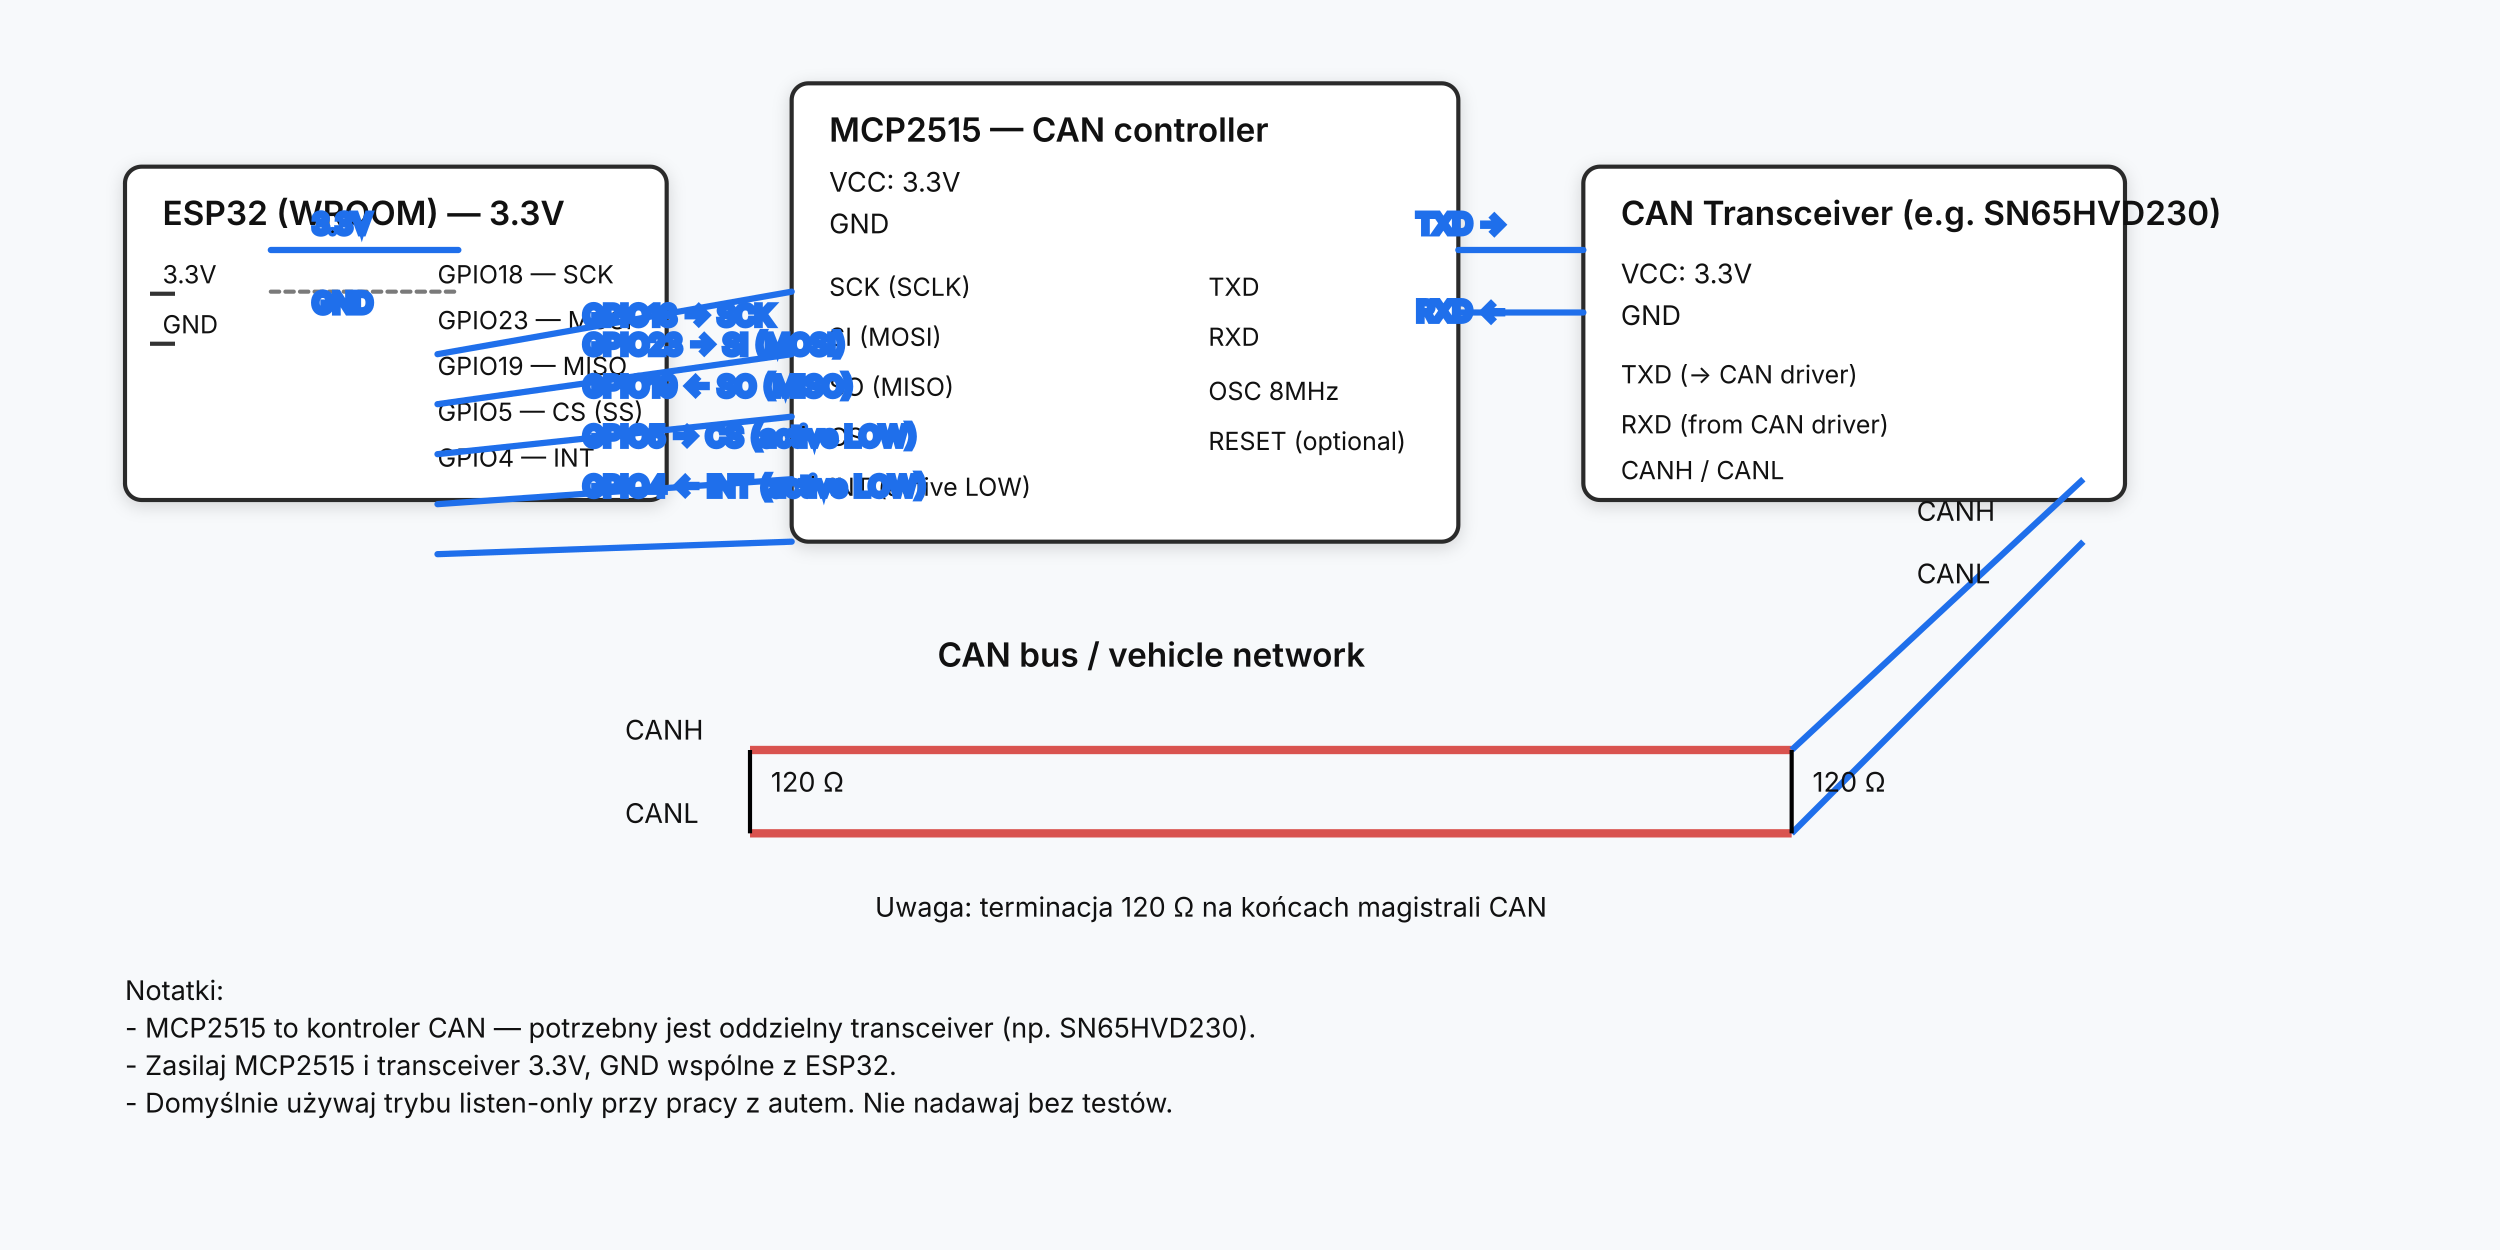
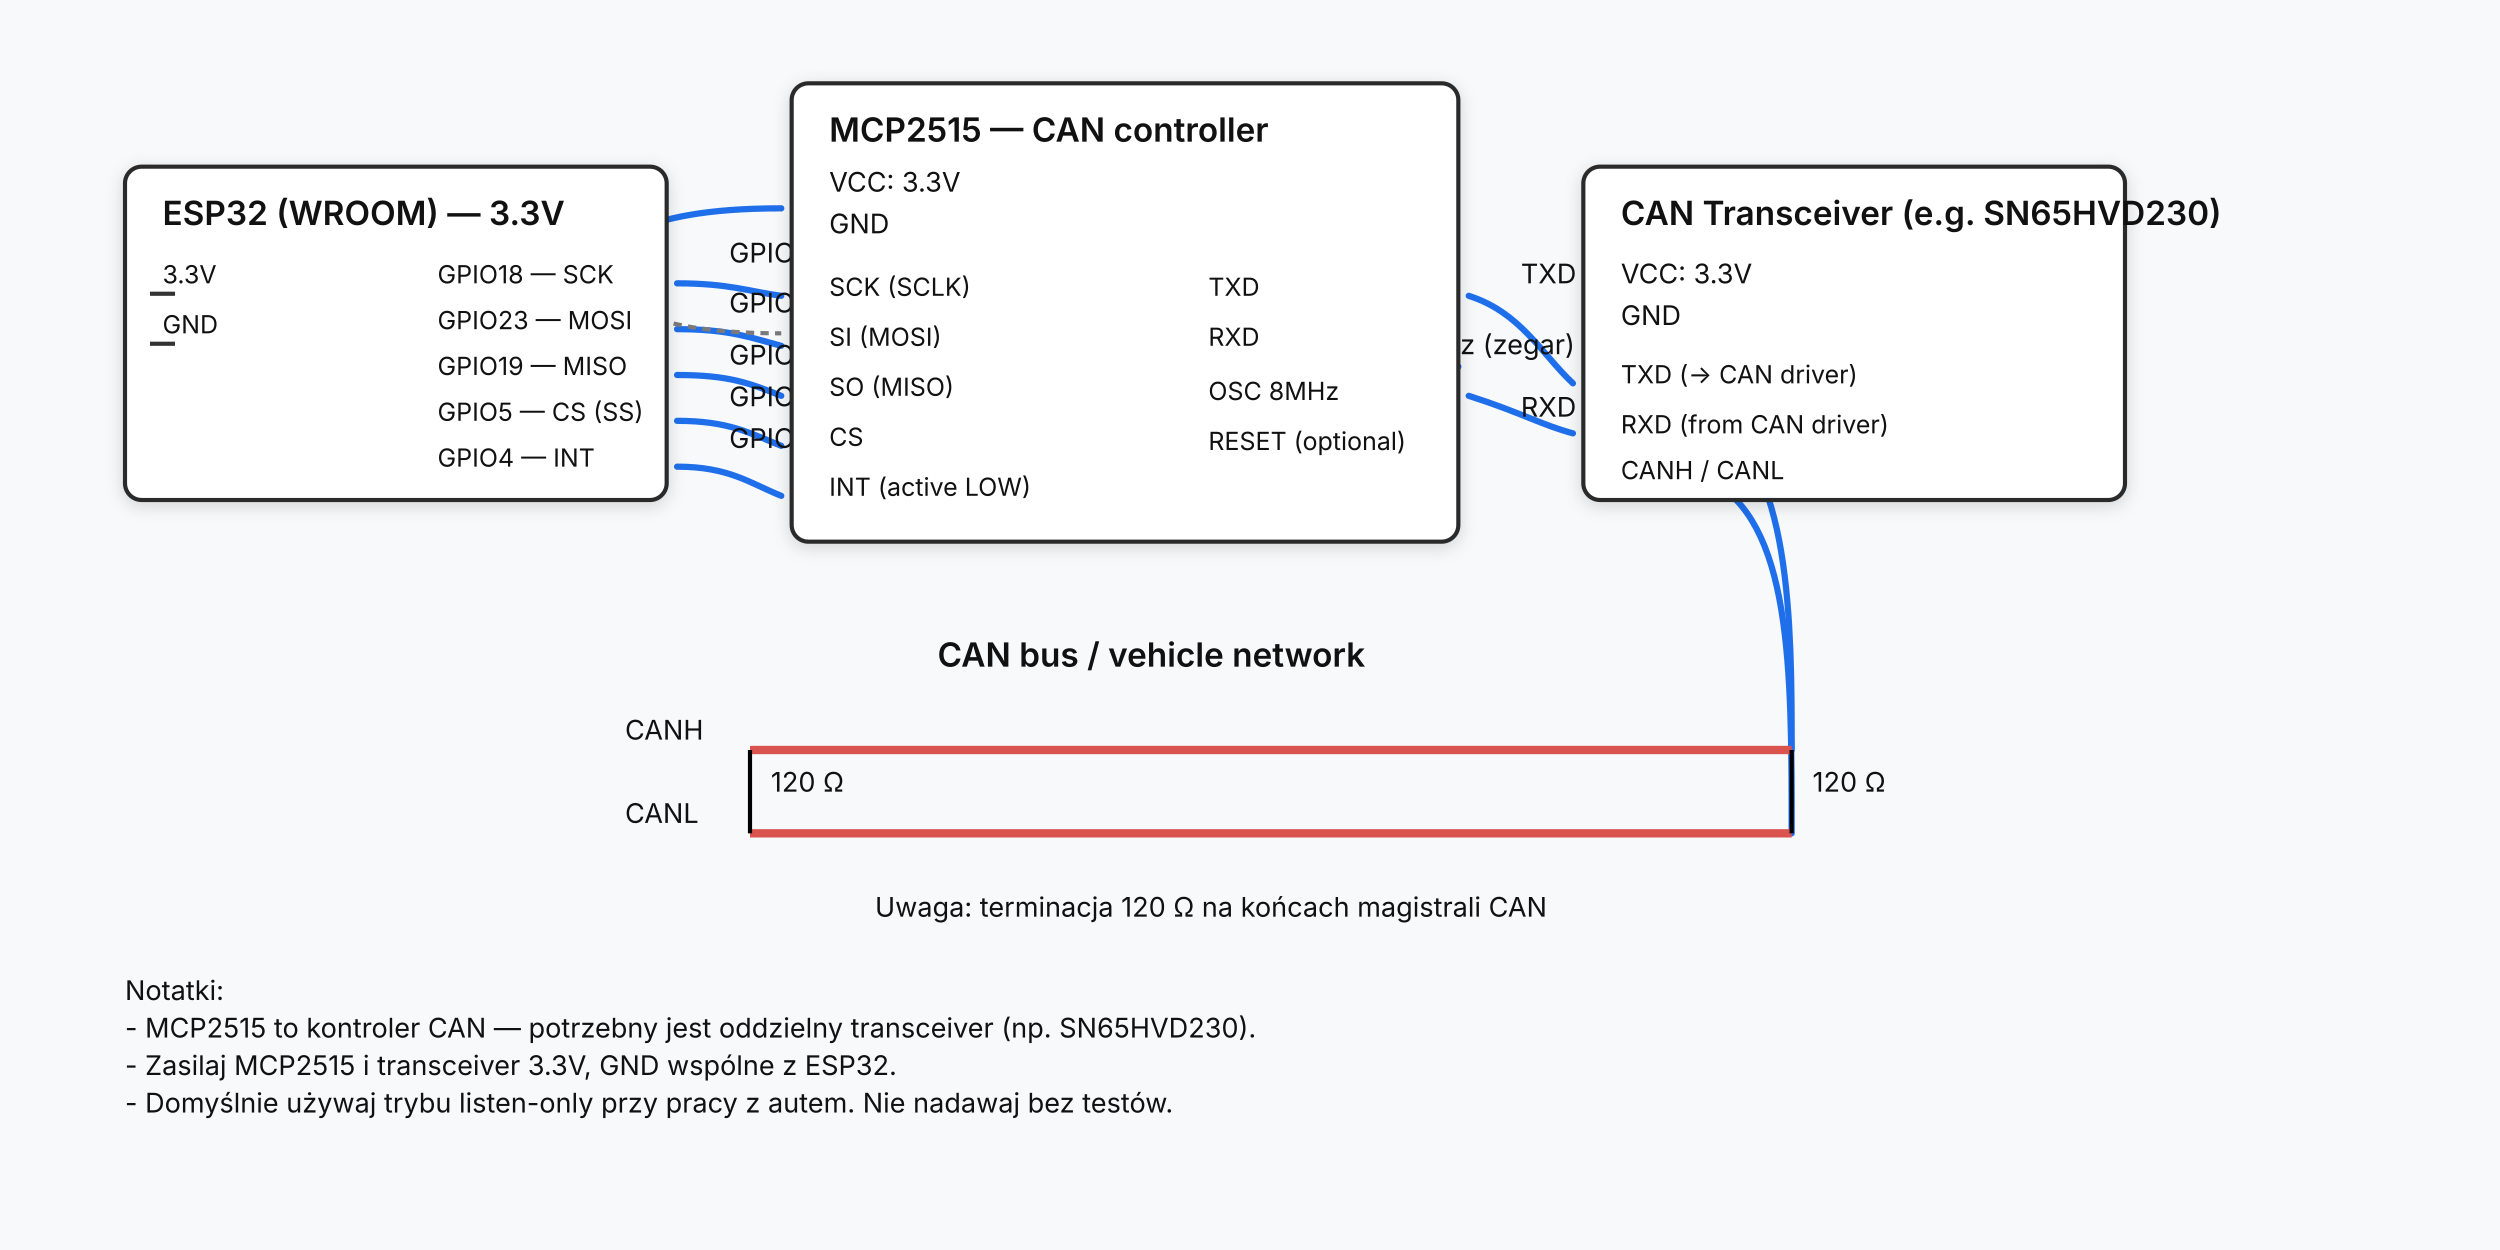
<svg xmlns="http://www.w3.org/2000/svg" width="1200" height="600" viewBox="0 0 1200 600">
  <style>
    .card { fill:#ffffff; stroke:#2b2b2b; stroke-width:2; rx:8; filter: drop-shadow(0 2px 4px rgba(0,0,0,0.15)); }
    .title { font: 600 16px/1.2 "Inter", Arial, sans-serif; fill:#111111; }
    .label { font: 400 13px/1.2 "Inter", Arial, sans-serif; fill:#111111; }
    .pin { font: 400 12px/1.0 "Inter", Arial, sans-serif; fill:#111111; }
-     .conn { stroke:#1f6feb; stroke-width:3; stroke-linecap:round; }
-     .gndv { stroke:#7a7a7a; stroke-width:2; stroke-dasharray:4 3; }
+     .conn { stroke:#1f6feb; stroke-width:3; stroke-linecap:round; fill:none; }
+     .gndv { stroke:#7a7a7a; stroke-width:2; stroke-dasharray:4 3; fill:none; }
    .can { stroke:#d9534f; stroke-width:4; }
    .term { stroke:#000000; stroke-width:2; }
    .bg { fill:#f7f9fb; }
+     .label-bg { fill:#f7f9fb; }
  </style>
  <rect width="100%" height="100%" class="bg" />
-   <g id="esp32" transform="translate(60,80)">
-     <rect x="0" y="0" width="260" height="160" class="card" />
-     <text x="18" y="28" class="title">ESP32 (WROOM) — 3.3V</text>
-     <text x="18" y="56" class="pin">3.3V</text>
-     <rect x="12" y="60" width="12" height="2" fill="#333" />
-     <text x="18" y="80" class="pin">GND</text>
-     <rect x="12" y="84" width="12" height="2" fill="#333" />
-     <text x="150" y="56" class="pin">GPIO18 — SCK</text>
-     <text x="150" y="78" class="pin">GPIO23 — MOSI</text>
-     <text x="150" y="100" class="pin">GPIO19 — MISO</text>
-     <text x="150" y="122" class="pin">GPIO5  — CS (SS)</text>
-     <text x="150" y="144" class="pin">GPIO4  — INT</text>
+   <g id="conn-esp-mcp">
+     <path class="conn" d="M325 136 C350 136, 360 140, 375 142" />
+     <text x="350" y="126" class="label">GPIO18 → SCK</text>
+     <path class="conn" d="M325 158 C350 158, 360 162, 375 166" />
+     <text x="350" y="150" class="label">GPIO23 → SI (MOSI)</text>
+     <path class="conn" d="M325 180 C350 180, 360 184, 375 190" />
+     <text x="350" y="175" class="label">GPIO19 ← SO (MISO)</text>
+     <path class="conn" d="M325 202 C350 202, 360 208, 375 214" />
+     <text x="350" y="195" class="label">GPIO5 → CS (active LOW)</text>
+     <path class="conn" d="M325 224 C350 224, 360 232, 375 238" />
+     <text x="350" y="215" class="label">GPIO4 ← INT (active LOW)</text>
+     <path class="conn" d="M200 120 L275 120 C300 120, 300 100, 375 100" />
+     <text x="240" y="110" class="label">3.3V</text>
+     <path class="gndv" d="M200 140 L275 140 C300 140, 300 160, 375 160" />
+     <text x="240" y="150" class="label">GND</text>
+   </g>
+   <g id="conn-mcp-trans">
+     <path class="conn" d="M705 142 C730 150, 740 170, 755 184" />
+     <text x="730" y="136" class="label">TXD →</text>
+     <path class="conn" d="M705 190 C730 198, 740 204, 755 208" />
+     <text x="730" y="200" class="label">RXD ←</text>
+     <path class="conn" d="M620 176 L700 176" stroke-dasharray="6 4" />
+     <text x="640" y="170" class="label">OSC 8MHz (zegar)</text>
+   </g>
+   <g id="conn-trans-can">
+     <path class="conn" d="M820 200 C860 220, 860 300, 860 360" />
+     <text x="840" y="190" class="label">CANH</text>
+     <path class="conn" d="M820 230 C860 250, 860 320, 860 400" />
+     <text x="840" y="230" class="label">CANL</text>
  </g>
  <g id="mcp" transform="translate(380,40)">
    <rect x="0" y="0" width="320" height="220" class="card" />
    <text x="18" y="28" class="title">MCP2515 — CAN controller</text>
    <text x="18" y="52" class="label">VCC: 3.3V</text>
    <text x="18" y="72" class="label">GND</text>
    <text x="18" y="102" class="pin">SCK (SCLK)</text>
    <text x="18" y="126" class="pin">SI (MOSI)</text>
    <text x="18" y="150" class="pin">SO (MISO)</text>
    <text x="18" y="174" class="pin">CS</text>
    <text x="18" y="198" class="pin">INT (active LOW)</text>
    <text x="200" y="102" class="pin">TXD</text>
    <text x="200" y="126" class="pin">RXD</text>
    <text x="200" y="152" class="pin">OSC 8MHz</text>
    <text x="200" y="176" class="pin">RESET (optional)</text>
  </g>
+   <g id="esp32" transform="translate(60,80)">
+     <rect x="0" y="0" width="260" height="160" class="card" />
+     <text x="18" y="28" class="title">ESP32 (WROOM) — 3.3V</text>
+     <text x="18" y="56" class="pin">3.3V</text>
+     <rect x="12" y="60" width="12" height="2" fill="#333" />
+     <text x="18" y="80" class="pin">GND</text>
+     <rect x="12" y="84" width="12" height="2" fill="#333" />
+     <text x="150" y="56" class="pin">GPIO18 — SCK</text>
+     <text x="150" y="78" class="pin">GPIO23 — MOSI</text>
+     <text x="150" y="100" class="pin">GPIO19 — MISO</text>
+     <text x="150" y="122" class="pin">GPIO5  — CS (SS)</text>
+     <text x="150" y="144" class="pin">GPIO4  — INT</text>
+   </g>
  <g id="trans" transform="translate(760,80)">
    <rect x="0" y="0" width="260" height="160" class="card" />
    <text x="18" y="28" class="title">CAN Transceiver (e.g. SN65HVD230)</text>
    <text x="18" y="56" class="label">VCC: 3.3V</text>
    <text x="18" y="76" class="label">GND</text>
    <text x="18" y="104" class="pin">TXD (-&gt; CAN driver)</text>
    <text x="18" y="128" class="pin">RXD (from CAN driver)</text>
    <text x="18" y="150" class="pin">CANH / CANL</text>
  </g>
-   <g stroke="#1f6feb" stroke-width="3" stroke-linecap="round" fill="none">
-     <line x1="130" y1="120" x2="220" y2="120" class="conn" />
-     <text x="150" y="112" class="label">3.3V</text>
-     <line x1="130" y1="140" x2="220" y2="140" class="gndv" />
-     <text x="150" y="150" class="label">GND</text>
-     <line x1="210" y1="170" x2="380" y2="140" class="conn" />
-     <text x="280" y="156" class="label">GPIO18 → SCK</text>
-     <line x1="210" y1="194" x2="380" y2="170" class="conn" />
-     <text x="280" y="170" class="label">GPIO23 → SI (MOSI)</text>
-     <line x1="210" y1="218" x2="380" y2="200" class="conn" />
-     <text x="280" y="190" class="label">GPIO19 ← SO (MISO)</text>
-     <line x1="210" y1="242" x2="380" y2="230" class="conn" />
-     <text x="280" y="214" class="label">GPIO5 → CS (active LOW)</text>
-     <line x1="210" y1="266" x2="380" y2="260" class="conn" />
-     <text x="280" y="238" class="label">GPIO4 ← INT (active LOW)</text>
-   </g>
-   <g stroke="#1f6feb" stroke-width="3" stroke-linecap="round" fill="none">
-     <line x1="700" y1="120" x2="760" y2="120" class="conn" />
-     <text x="680" y="112" class="label">TXD →</text>
-     <line x1="700" y1="150" x2="760" y2="150" class="conn" />
-     <text x="680" y="154" class="label">RXD ←</text>
-   </g>
  <g id="canbus">
    <text x="450" y="320" class="title">CAN bus / vehicle network</text>
    <line x1="360" y1="360" x2="860" y2="360" class="can" />
    <line x1="360" y1="400" x2="860" y2="400" class="can" />
    <text x="300" y="355" class="label">CANH</text>
    <text x="300" y="395" class="label">CANL</text>
-     <line x1="1000" y1="230" x2="860" y2="360" stroke="#1f6feb" stroke-width="3" />
-     <text x="920" y="250" class="label">CANH</text>
-     <line x1="1000" y1="260" x2="860" y2="400" stroke="#1f6feb" stroke-width="3" />
-     <text x="920" y="280" class="label">CANL</text>
    <g transform="translate(360,360)">
      <line x1="0" y1="0" x2="0" y2="40" class="term" />
      <text x="10" y="20" class="label">120 Ω</text>
    </g>
    <g transform="translate(860,360)">
      <line x1="0" y1="0" x2="0" y2="40" class="term" />
      <text x="10" y="20" class="label">120 Ω</text>
    </g>
    <text x="420" y="440" class="label">Uwaga: terminacja 120 Ω na końcach magistrali CAN</text>
  </g>
  <g id="notes" transform="translate(60,480)">
    <text x="0" y="0" class="label">Notatki:</text>
    <text x="0" y="18" class="label">- MCP2515 to kontroler CAN — potrzebny jest oddzielny transceiver (np. SN65HVD230).</text>
    <text x="0" y="36" class="label">- Zasilaj MCP2515 i transceiver 3.3V, GND wspólne z ESP32.</text>
    <text x="0" y="54" class="label">- Domyślnie używaj trybu listen-only przy pracy z autem. Nie nadawaj bez testów.</text>
  </g>
</svg>
